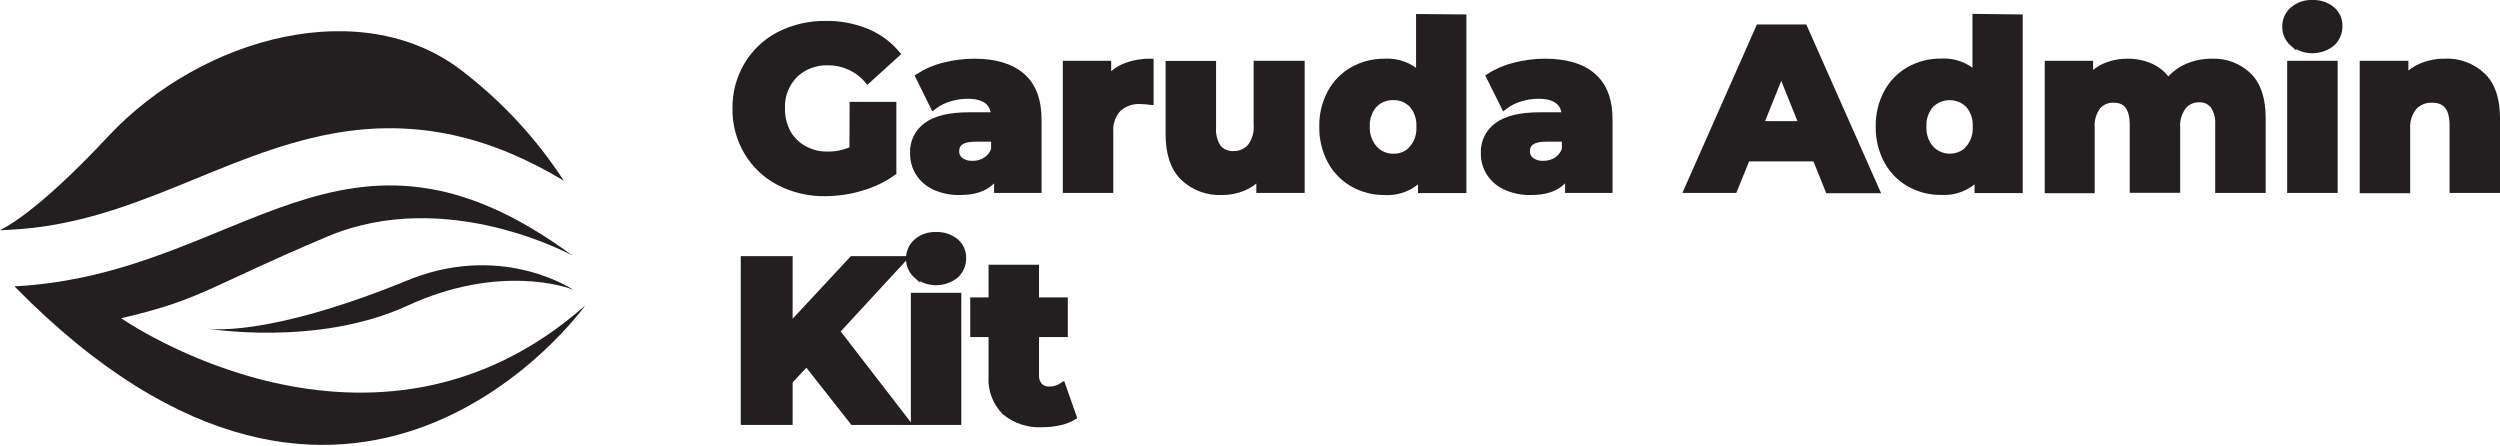
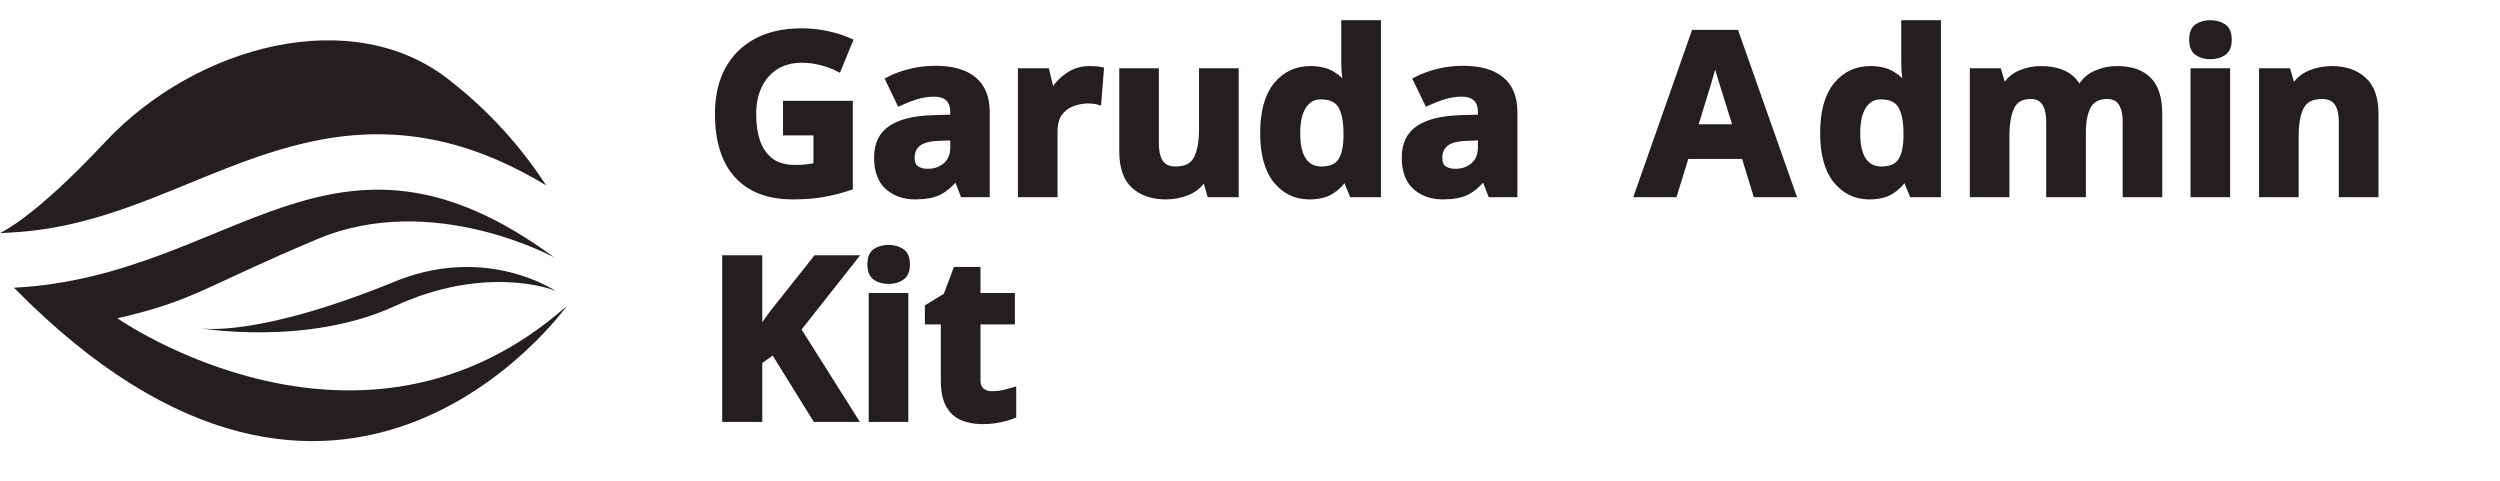
- <svg xmlns="http://www.w3.org/2000/svg" viewBox="0 0 391.86 69.79">
-   <path d="M90,47.18s-10.8-7.44-25.4-1.86c-23.43,9.65-32.3,7.82-32.3,7.82s17.34,3,31.62-3.58S89.08,46.64,90,47.18Z" transform="translate(0 -1.67)" style="fill:#231f20;fill-rule:evenodd" />
-   <path d="M89.73,41.73s-19.68-10.87-38.37-3S31.72,48.6,19,51.55c0,0,39.34,27.53,72.73-2,0,0-36.37,51.12-89.47-3C37.89,44.74,53.77,15.22,89.73,41.73Z" transform="translate(0 -1.67)" style="fill:#231f20;fill-rule:evenodd" />
-   <path d="M88.38,30A69.31,69.31,0,0,0,73,13.22C57.3.46,31.72,7.3,17,23,8.13,32.49,2.84,36.29,0,37.77l1.77-.1c19.06-1,32.67-11.79,50.38-15.07C65.66,20.13,77.34,23.35,88.38,30Z" transform="translate(0 -1.67)" style="fill:#231f20;fill-rule:evenodd" />
-   <path d="M133.67,18.14H140V28.68a16.32,16.32,0,0,1-5,2.4,19.87,19.87,0,0,1-5.67.84,15.12,15.12,0,0,1-7.2-1.69,12.6,12.6,0,0,1-5-4.71,13,13,0,0,1-1.82-6.84,13,13,0,0,1,1.82-6.83,12.48,12.48,0,0,1,5-4.71,15.54,15.54,0,0,1,7.31-1.69,16.26,16.26,0,0,1,6.4,1.2,12.29,12.29,0,0,1,4.73,3.45L136,14.25a8.08,8.08,0,0,0-6.18-2.84,7.2,7.2,0,0,0-5.28,2,7.13,7.13,0,0,0-2,5.29,7.79,7.79,0,0,0,.91,3.77A6.59,6.59,0,0,0,126,25a7.44,7.44,0,0,0,3.74.93,9.2,9.2,0,0,0,3.9-.84Z" transform="translate(0 -1.67)" style="fill:#231f20;stroke:#231f20;stroke-miterlimit:10" />
-   <path d="M160.18,13.61q2.58,2.23,2.58,6.86V31.41h-6.44V28.87q-1.48,2.86-5.82,2.87a9.14,9.14,0,0,1-4-.8A5.84,5.84,0,0,1,144,28.77a5.68,5.68,0,0,1-.85-3.1,5,5,0,0,1,2.14-4.35q2.14-1.55,6.62-1.55h3.93c-.12-2.08-1.52-3.12-4.18-3.12a9.71,9.71,0,0,0-2.88.45,7.66,7.66,0,0,0-2.47,1.26L144,13.67a12.81,12.81,0,0,1,4-1.7,18.87,18.87,0,0,1,4.7-.6C156,11.37,158.45,12.12,160.18,13.61Zm-5.64,13.18a3.18,3.18,0,0,0,1.31-1.71v-1.7h-3c-2,0-3,.66-3,2a1.75,1.75,0,0,0,.69,1.45,3,3,0,0,0,1.89.55A3.83,3.83,0,0,0,154.54,26.79Z" transform="translate(0 -1.67)" style="fill:#231f20;stroke:#231f20;stroke-miterlimit:10" />
-   <path d="M176.45,12.05a10.39,10.39,0,0,1,3.87-.68v6.22a14.84,14.84,0,0,0-1.56-.11,4.8,4.8,0,0,0-3.47,1.2A4.87,4.87,0,0,0,174,22.36v9.05h-6.91V11.7h6.58v2.37A6.46,6.46,0,0,1,176.45,12.05Z" transform="translate(0 -1.67)" style="fill:#231f20;stroke:#231f20;stroke-miterlimit:10" />
-   <path d="M204,11.7V31.41h-6.58V29.3a7.07,7.07,0,0,1-2.62,1.82,8.61,8.61,0,0,1-3.24.62,8.26,8.26,0,0,1-6.09-2.26q-2.27-2.25-2.27-6.76v-11h6.91v9.89a5.07,5.07,0,0,0,.84,3.24,3,3,0,0,0,2.43,1A3.45,3.45,0,0,0,196,24.7a5.09,5.09,0,0,0,1-3.51V11.7Z" transform="translate(0 -1.67)" style="fill:#231f20;stroke:#231f20;stroke-miterlimit:10" />
-   <path d="M229.35,4.43v27h-6.59v-2A7.14,7.14,0,0,1,217,31.74a9.78,9.78,0,0,1-4.91-1.26,9,9,0,0,1-3.51-3.58,10.9,10.9,0,0,1-1.29-5.38,10.79,10.79,0,0,1,1.29-5.36,9,9,0,0,1,3.51-3.55A10,10,0,0,1,217,11.37a7.16,7.16,0,0,1,5.46,2v-9Zm-8,20.56a4.87,4.87,0,0,0,1.16-3.47,4.87,4.87,0,0,0-1.14-3.42,3.86,3.86,0,0,0-3-1.23,3.94,3.94,0,0,0-3,1.23,4.84,4.84,0,0,0-1.16,3.42A4.92,4.92,0,0,0,215.45,25a3.89,3.89,0,0,0,3,1.26A3.84,3.84,0,0,0,221.38,25Z" transform="translate(0 -1.67)" style="fill:#231f20;stroke:#231f20;stroke-miterlimit:10" />
-   <path d="M249.67,13.61q2.6,2.23,2.59,6.86V31.41h-6.44V28.87c-1,1.91-2.93,2.87-5.82,2.87a9.11,9.11,0,0,1-4-.8,5.84,5.84,0,0,1-2.53-2.17,5.69,5.69,0,0,1-.86-3.1,5.05,5.05,0,0,1,2.15-4.35q2.14-1.55,6.62-1.55h3.93c-.13-2.08-1.52-3.12-4.19-3.12a9.69,9.69,0,0,0-2.87.45,7.66,7.66,0,0,0-2.47,1.26l-2.33-4.69a12.85,12.85,0,0,1,4-1.7,19,19,0,0,1,4.71-.6C245.46,11.37,248,12.12,249.67,13.61ZM244,26.79a3.23,3.23,0,0,0,1.31-1.71v-1.7h-3c-2,0-3,.66-3,2a1.75,1.75,0,0,0,.69,1.45,3,3,0,0,0,1.89.55A3.83,3.83,0,0,0,244,26.79Z" transform="translate(0 -1.67)" style="fill:#231f20;stroke:#231f20;stroke-miterlimit:10" />
-   <path d="M284.59,26.47H273.82l-2,4.94h-7.35L275.71,6h7.09l11.28,25.45h-7.49Zm-2.11-5.31L279.2,13l-3.27,8.15Z" transform="translate(0 -1.67)" style="fill:#231f20;stroke:#231f20;stroke-miterlimit:10" />
-   <path d="M316.55,4.43v27H310v-2a7.15,7.15,0,0,1-5.78,2.29,9.76,9.76,0,0,1-4.91-1.26,9,9,0,0,1-3.51-3.58,10.9,10.9,0,0,1-1.29-5.38,10.79,10.79,0,0,1,1.29-5.36,9,9,0,0,1,3.51-3.55,10,10,0,0,1,4.91-1.24,7.13,7.13,0,0,1,5.45,2v-9Zm-8,20.56a4.92,4.92,0,0,0,1.16-3.47,4.87,4.87,0,0,0-1.14-3.42,4.21,4.21,0,0,0-5.95,0,4.79,4.79,0,0,0-1.16,3.42A4.87,4.87,0,0,0,302.66,25a4.12,4.12,0,0,0,5.93,0Z" transform="translate(0 -1.67)" style="fill:#231f20;stroke:#231f20;stroke-miterlimit:10" />
-   <path d="M352.46,13.56c1.45,1.45,2.17,3.65,2.17,6.58V31.41h-6.91V21.27a4.9,4.9,0,0,0-.78-3.06,2.68,2.68,0,0,0-2.2-1,3.14,3.14,0,0,0-2.51,1.09,5,5,0,0,0-1,3.31v9.78h-6.91V21.27c0-2.7-1-4-3-4a3.19,3.19,0,0,0-2.55,1.09,5,5,0,0,0-.94,3.31v9.78H321V11.7h6.58v2.07a6.92,6.92,0,0,1,2.6-1.8,8.83,8.83,0,0,1,3.29-.6,8.67,8.67,0,0,1,3.71.77,6.33,6.33,0,0,1,2.66,2.32,7.66,7.66,0,0,1,2.94-2.29,9.47,9.47,0,0,1,3.89-.8A7.77,7.77,0,0,1,352.46,13.56Z" transform="translate(0 -1.67)" style="fill:#231f20;stroke:#231f20;stroke-miterlimit:10" />
-   <path d="M359.39,8.46a3.39,3.39,0,0,1-1.16-2.61,3.39,3.39,0,0,1,1.16-2.62,4.35,4.35,0,0,1,3.06-1.06,4.55,4.55,0,0,1,3.05,1,3.22,3.22,0,0,1,1.16,2.57,3.52,3.52,0,0,1-1.16,2.71,4.91,4.91,0,0,1-6.11,0ZM359,11.7h6.91V31.41H359Z" transform="translate(0 -1.67)" style="fill:#231f20;stroke:#231f20;stroke-miterlimit:10" />
-   <path d="M389.12,13.56c1.49,1.45,2.24,3.65,2.24,6.58V31.41h-6.91V21.27c0-2.7-1.08-4-3.24-4a3.69,3.69,0,0,0-2.85,1.16,5,5,0,0,0-1.08,3.49v9.53h-6.91V11.7H377v2.15A7.69,7.69,0,0,1,379.72,12a9.46,9.46,0,0,1,3.49-.64A8.08,8.08,0,0,1,389.12,13.56Z" transform="translate(0 -1.67)" style="fill:#231f20;stroke:#231f20;stroke-miterlimit:10" />
-   <path d="M126.43,58.54l-2.69,2.87v6.37h-7.13V42.32h7.13V52.9l9.85-10.58h7.93l-10.4,11.27,10.95,14.19H133.7Z" transform="translate(0 -1.67)" style="fill:#231f20;stroke:#231f20;stroke-miterlimit:10" />
-   <path d="M143.67,44.83a3.52,3.52,0,0,1,0-5.24,4.36,4.36,0,0,1,3.05-1.05,4.53,4.53,0,0,1,3.06,1,3.24,3.24,0,0,1,1.16,2.56,3.54,3.54,0,0,1-1.16,2.71,4.9,4.9,0,0,1-6.11,0Zm-.4,3.24h6.91V67.78h-6.91Z" transform="translate(0 -1.67)" style="fill:#231f20;stroke:#231f20;stroke-miterlimit:10" />
-   <path d="M168.25,67a6.91,6.91,0,0,1-2.13.83,11.37,11.37,0,0,1-2.67.3,8.45,8.45,0,0,1-5.93-1.9,7.24,7.24,0,0,1-2.07-5.63V54h-2.87V48.79h2.87V43.67h6.91v5.12h4.51V54h-4.51V60.5a2.35,2.35,0,0,0,.56,1.66,2,2,0,0,0,1.51.6,3.69,3.69,0,0,0,2.11-.62Z" transform="translate(0 -1.67)" style="fill:#231f20;stroke:#231f20;stroke-miterlimit:10" />
+ <svg xmlns="http://www.w3.org/2000/svg" viewBox="0 0 404.57 77.7">
+   <path d="M90,47.14s-10.8-7.44-25.4-1.86c-23.43,9.65-32.3,7.82-32.3,7.82s17.34,3,31.62-3.58S89.08,46.6,90,47.14Z" style="fill:#231f20;fill-rule:evenodd" />
+   <path d="M89.73,41.69s-19.68-10.86-38.37-3S31.72,48.56,19,51.51c0,0,39.34,27.54,72.73-2,0,0-36.37,51.13-89.47-2.95C37.89,44.7,53.77,15.18,89.73,41.69Z" style="fill:#231f20;fill-rule:evenodd" />
+   <path d="M88.38,30A69.31,69.31,0,0,0,73,13.18C57.3.43,31.72,7.26,17,23,8.13,32.45,2.84,36.25,0,37.73l1.77-.1c19.06-1,32.67-11.79,50.38-15.07C65.66,20.09,77.34,23.31,88.38,30Z" style="fill:#231f20;fill-rule:evenodd" />
+   <text transform="translate(114.09 31.41)" style="font-size:36.367px;fill:#231f20;stroke:#231f20;stroke-miterlimit:10;font-family:Montserrat-ExtraBold, Montserrat;font-weight:800">Garuda <tspan x="150.92" y="0" style="letter-spacing:-0.005em">A</tspan>
+     <tspan x="179.32" y="0">dmin </tspan>
+     <tspan x="0" y="36.37">Kit</tspan>
+   </text>
</svg>
